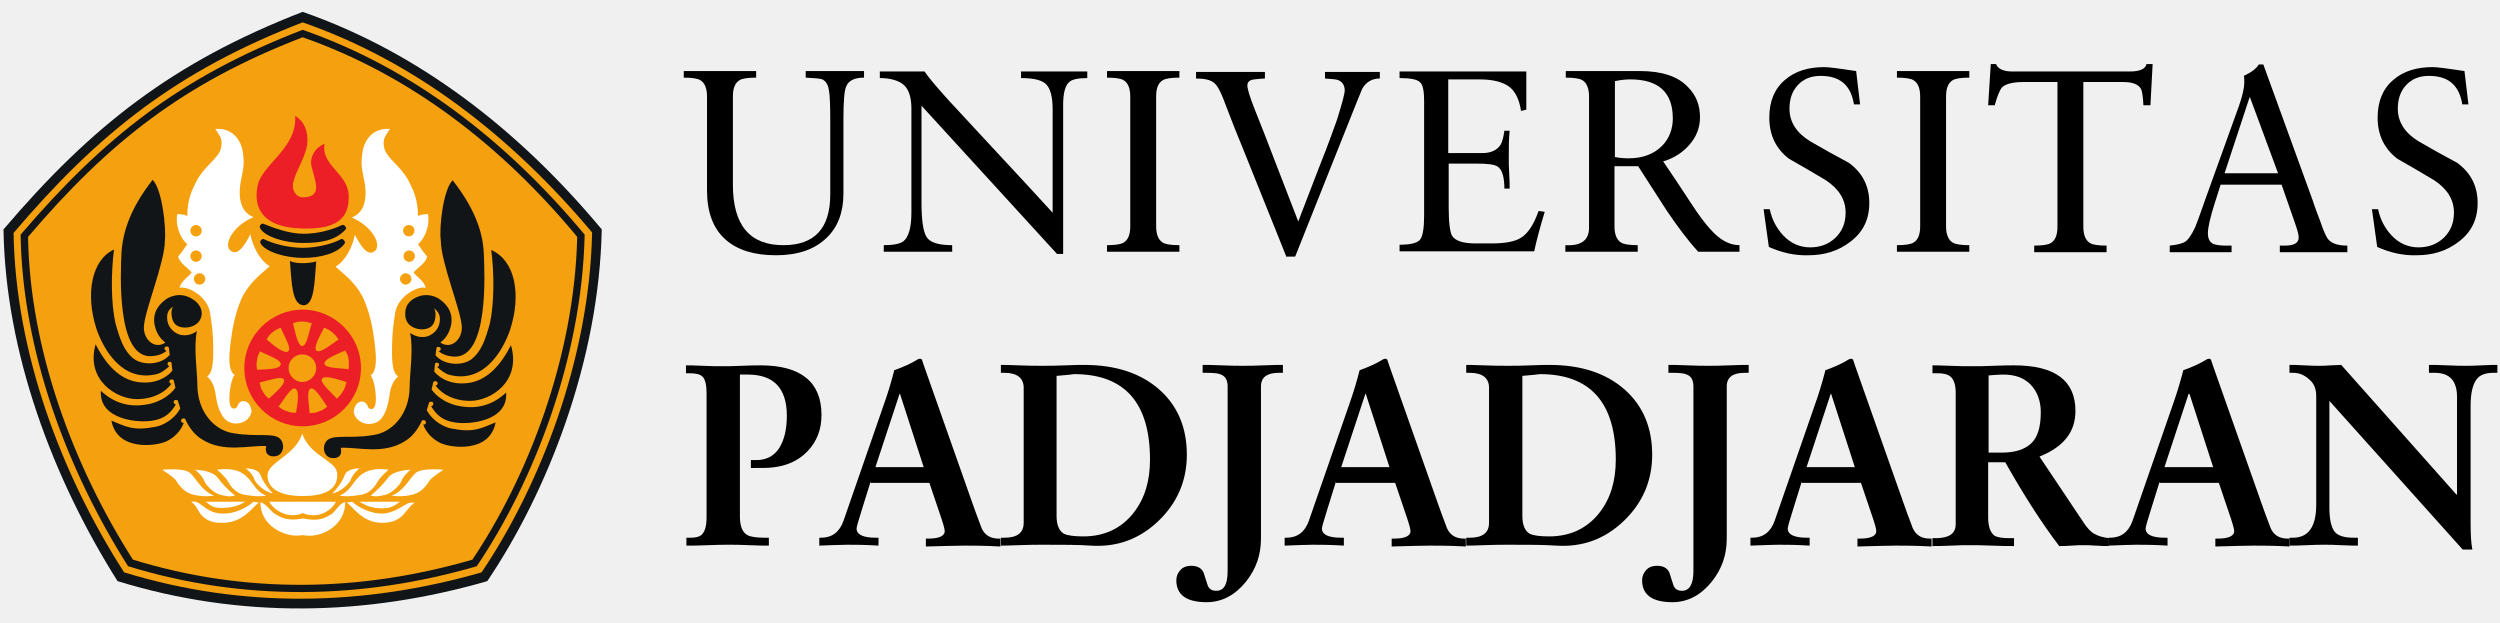
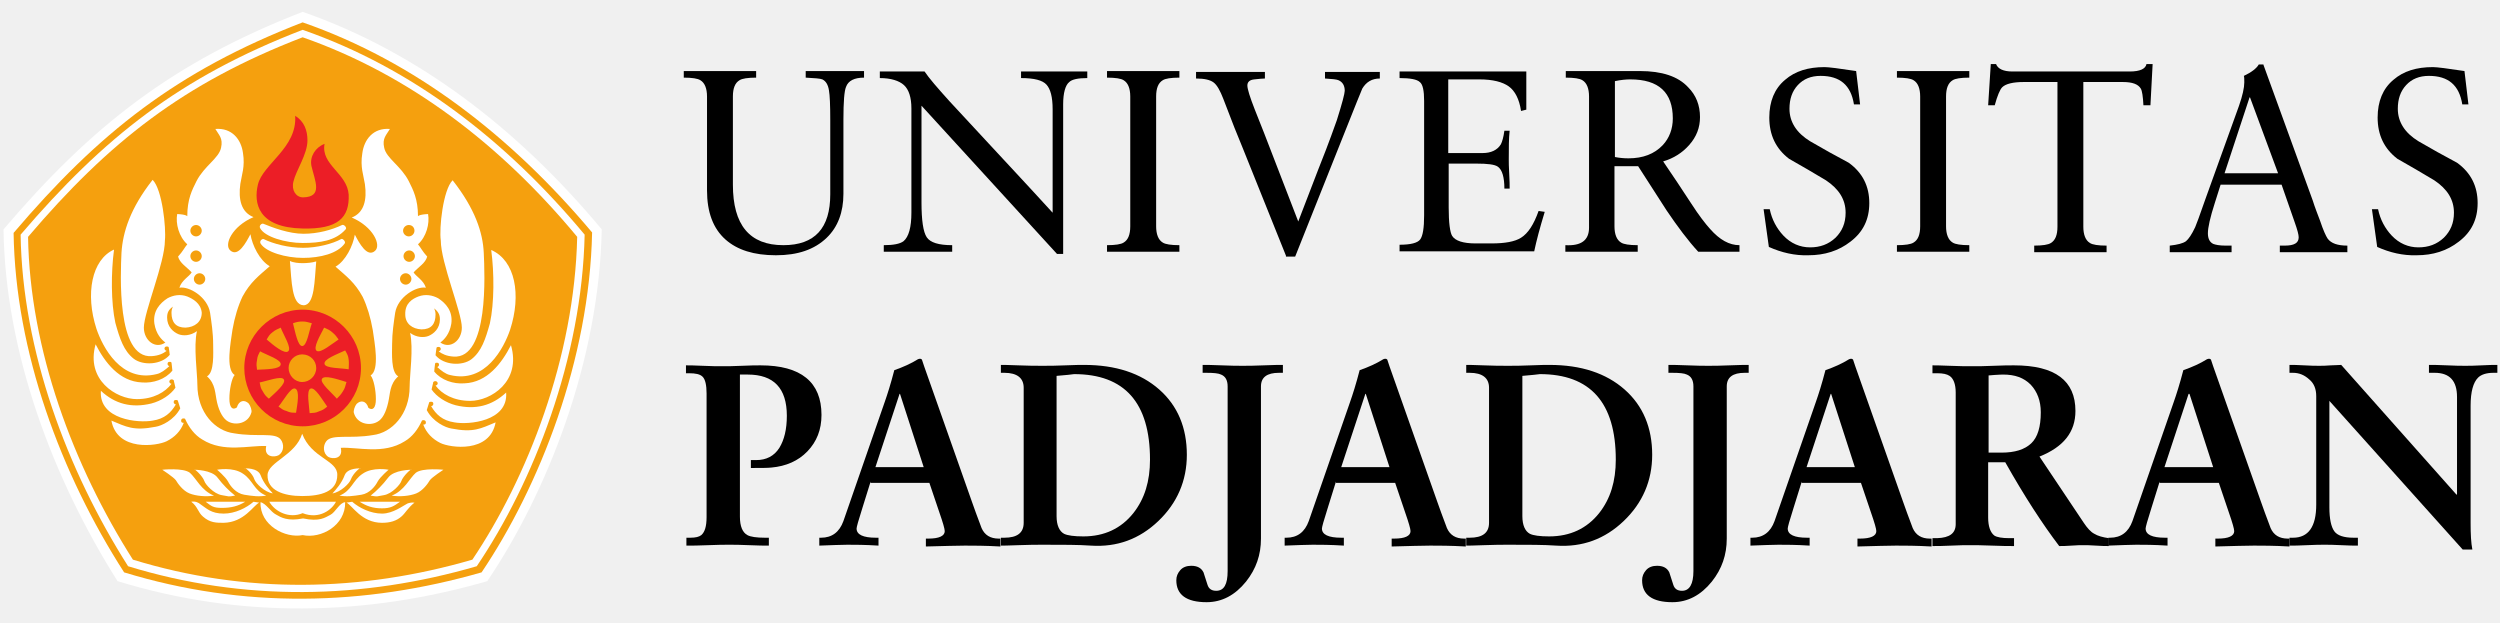
<svg xmlns="http://www.w3.org/2000/svg" version="1.1" id="Layer_1" x="0px" y="0px" viewBox="0 0 570 142" style="enable-background:new 0 0 570 142;" xml:space="preserve">
  <style type="text/css">
- 	.st0{fill-rule:evenodd;clip-rule:evenodd;fill:#121517;}
+ 	.st0{fill-rule:evenodd;clip-rule:evenodd;fill:#FFFFFF;}
	.st1{fill-rule:evenodd;clip-rule:evenodd;fill:#F5A00E;}
	.st2{fill-rule:evenodd;clip-rule:evenodd;fill:#FFFFFF;}
	.st3{fill-rule:evenodd;clip-rule:evenodd;fill:#EC1E26;}
</style>
  <g>
    <g>
      <path class="st0" d="M69,2.7c26.4,9.2,49.2,26.8,68.2,49.6c-0.6,30-12.4,59.9-26.1,80.2c-27.7,8-56.3,8.6-84.3,0    C12.1,109.2,1.2,80.4,0.8,52.3C20.9,28.7,39.4,14.2,69,2.7L69,2.7z" />
      <path class="st1" d="M69,5.1c25.6,8.9,47.5,25.9,66,47.9c-0.6,29-12,57.9-25.2,77.5c-26.8,7.7-54.4,8.3-81.5,0    C13.9,108.1,3.5,80.2,3.1,53.1C22.5,30.3,40.3,16.2,69,5.1L69,5.1z" />
      <path class="st0" d="M69,6.8C94,15.5,115.4,32,133.3,53.5c-0.6,28.2-11.7,56.5-24.6,75.6c-26.1,7.6-53.1,8.1-79.5,0    C15.3,107.2,5.1,80,4.7,53.5C23.7,31.3,41,17.6,69,6.8L69,6.8z" />
      <path class="st1" d="M69,8.5C93.3,17,114.2,33,131.6,54c-0.6,27.5-11.4,55-23.9,73.6c-25.4,7.4-51.7,7.9-77.4,0    C16.7,106.2,6.8,79.7,6.4,54C24.9,32.3,41.8,19,69,8.5L69,8.5z" />
      <path class="st1" d="M69,10.3c23.6,8.2,43.9,23.9,60.8,44.2c-0.6,26.7-11,53.4-23.2,71.5c-24.7,7.1-50.2,7.7-75.2,0    C18.2,105.2,8.6,79.5,8.2,54.4C26.1,33.4,42.6,20.5,69,10.3L69,10.3z" />
      <path class="st2" d="M49.1,29.4c0.8,1.4,1.8,2.1,1.3,4.3c-0.5,2.4-3.8,4.1-5.6,7.6c-1,2-2.1,4.1-2.1,8c0,0-0.2-0.4-2.3-0.5    C40,51,40.8,54,42.7,55.7c-0.6,0.7-1,1.6-2.1,2.8c0.4,1.5,1.9,2.3,3.1,3.6c-0.5,0.9-2.3,1.8-2.8,3.5c2.2-0.4,6.4,2.1,7,5.7    c0.3,2.1,0.7,4.6,0.7,7.2c0,2,0.3,6.4-1.4,7.3c2,1.8,1.8,3.9,2.3,6c0.5,2.1,1.4,3.7,2.5,4.3c1.8,1,4.6,0.4,5.3-2    c0.2-0.5-0.2-1.6-0.6-2.1c-0.9-0.9-2.2-0.8-2.7,0.9c-1,0.7-1.7,0-1.7-2c0-2,0.5-4.6,1.2-5.4c-2.1-1.3-0.9-7.4-0.5-10.3    c0.5-2.9,1.3-5.5,2.3-7.6c1.8-3.3,3.7-4.7,6.2-6.9c-2.3-1.3-4-4.8-4.4-7.3c-1,1.9-2.8,5.3-4.6,3.7c-1.5-1.3,0.4-5.5,5.3-7.6    c-2.8-1.1-3.5-4-3-7.6c0.3-2,1.1-3.9,0.6-7C55,31.8,52.9,29.1,49.1,29.4L49.1,29.4z M45.5,62.3c0.7,0,1.3,0.6,1.3,1.3    c0,0.7-0.6,1.3-1.3,1.3c-0.7,0-1.3-0.6-1.3-1.3C44.2,62.9,44.8,62.3,45.5,62.3L45.5,62.3z M44.7,57.1c0.7,0,1.3,0.6,1.3,1.3    c0,0.7-0.6,1.3-1.3,1.3c-0.7,0-1.3-0.6-1.3-1.3C43.4,57.7,44,57.1,44.7,57.1L44.7,57.1z M44.7,51.3c0.7,0,1.3,0.6,1.3,1.3    c0,0.7-0.6,1.3-1.3,1.3c-0.7,0-1.3-0.6-1.3-1.3C43.4,51.9,44,51.3,44.7,51.3L44.7,51.3z" />
      <path class="st0" d="M78,51.3c-2.3,1.1-5.5,2-8.8,2c-3.3,0-7-1.4-9.2-2.3c-0.3-0.1-1,0.4-0.7,1c1,2,5.8,3.4,9.7,3.4    c4,0,7.5-0.5,9.8-3.1C79.2,51.9,78.4,51.1,78,51.3L78,51.3z M66.1,59.5c0.8,0.4,2,0.5,2.9,0.5c0.9,0,2.2-0.1,3.1-0.4    c-0.4,4.2-0.3,10-2.9,10C66.5,69.5,66.5,64.2,66.1,59.5L66.1,59.5z M77.8,54.5c-2,1.1-5.5,2-8.7,2c-3.3,0-6.8-0.9-9-2    c-0.3-0.1-1,0.4-0.7,1c1.2,2,5.8,3.3,9.7,3.3c3.9,0,7.9-1,9.5-3.3C78.9,55.1,78.1,54.3,77.8,54.5L77.8,54.5z" />
      <path class="st0" d="M42.7,67.6c-1.6-0.6-3.2-0.3-4.5,0.4c-1.7,1.1-3.4,2.9-3,5.8c0.4,2.4,1.6,3.6,2.5,4.3    c-2.3,1.6-4.9-0.5-4.9-3.4c0-3.5,4.8-14.8,4.8-19.9C37.9,52,37,43.2,34.8,41c-5.1,6.5-6.8,11.9-7.1,16.6    c-0.2,4.6-1.2,24.2,6.9,23.6c1.6-0.1,2.6-0.6,3.4-1.2c-0.2,0-0.5-0.3-0.5-0.5c0-0.4,0.3-0.5,0.5-0.5c0.4,0,0.5,0.1,0.5,0.4    c0,0,0,0,0,0c0.1,0.4,0.1,0.9,0.2,1.5c-1.9,2.3-6.1,2.5-8.2,0.9c-2.3-1.8-3.2-4.6-4.2-8.2c-1-4.6-1-11.4-0.3-16.7    C20.9,59.2,19.4,67,22,75c1.4,4.1,5.6,12.3,13.7,10.3c1-0.2,2-1,2.9-1.8c-0.2-0.1-0.4-0.3-0.4-0.5c0-0.4,0.2-0.5,0.5-0.5    c0.2,0,0.3,0,0.4,0.2c0.1,0.5,0.1,1.1,0.2,1.8c-1.6,2-4.4,2.9-6.9,2.7c-5.2-0.2-8.5-4.6-10.6-8.7C19.5,86.6,26.5,91,31.2,91    c3.8,0,6.5-1.6,7.9-3.5c-0.2,0-0.5-0.2-0.5-0.5c0-0.3,0.3-0.5,0.5-0.5c0.3,0,0.4,0.1,0.5,0.2c0,0,0,0,0-0.1    c0.1,0.7,0.3,1.2,0.4,1.8c-1.1,1.6-3.2,3-5.5,3.6c-4.5,1.1-8.3,0.1-11.5-2.9c-0.5,6.6,8.6,7.4,11.8,6.8c2.7-0.4,4.2-1.8,5.3-3.7    c-0.3,0-0.5-0.3-0.5-0.5c0-0.4,0.2-0.5,0.5-0.5c0.2,0,0.3,0,0.4,0.1c0,0,0,0,0-0.1c0.2,0.6,0.4,1.3,0.6,1.9    c-1.4,2.7-4.3,4-5.6,4.2c-5.1,1-6.7,0-10.1-1.4c1.3,7.1,10.4,5.8,12.6,4.7c1.8-0.9,3.2-2.3,3.9-4.2c0,0,0,0-0.1,0    c-0.4,0-0.5-0.2-0.5-0.5c0-0.3,0.2-0.5,0.5-0.5c0.1,0,0.3,0,0.4,0.1l0,0c0.9,2,2.2,3.7,3.9,4.7c4.9,3.1,10.7,1.3,14.6,1.5    c-0.6,2.6,1.9,2.6,2.8,2.1c1.3-0.8,1.3-2.6,0.5-3.6c-1.3-1.7-5.4-0.5-10.6-1.4c-4.3-0.5-8.4-4.7-8.4-11.1c0-2.6-0.9-8.7-0.1-12.2    c-1.5,1.1-3.2,1.1-4.2,0.7c-1.2-0.5-2.6-1.7-2.6-3.8c0-1.2,0.4-1.8,1.3-2.5c-0.2,0.5-0.3,0.9-0.3,1.4c0,2.2,1,3.4,3.2,3.4    c2.1-0.1,3.7-1.3,3.7-3.4C45.8,69.1,43.9,68.1,42.7,67.6L42.7,67.6z" />
      <path class="st2" d="M55.8,106.8c0,0,2.9-0.2,3.6,1.5c0.7,1.9,2,3.3,2.8,4.2c-1.9-0.3-3.9-2.3-4.2-3.2    C57.6,107.9,55.7,106.4,55.8,106.8L55.8,106.8z M49.5,107.1c0,0,3.6-0.7,5.9,0.9c2.3,1.5,2.5,3.9,5.3,5c-1.7,0.3-3.1,0.1-5-0.2    c-1.9-0.3-3.2-2-3.7-3C51.4,108.7,49.5,107.1,49.5,107.1L49.5,107.1z M37,107.1c0,0,4.8-0.5,6.3,0.7c1.4,1.2,2.6,4.1,5.5,5.2    c-1.8,0.3-4.1,0.1-5.6-0.5c-1.5-0.6-2.7-2.3-3.1-3C39.6,108.8,37,107.1,37,107.1L37,107.1z M44.3,107.1c0,0,4,0,5.3,1.8    c1.3,1.7,2.6,3,4,4.1c-1.8,0.3-1.1,0.2-3-0.1c-1.9-0.3-3.8-2.5-4-3.2C46.2,108.5,44.2,106.7,44.3,107.1L44.3,107.1z M55.9,114.4    c-1.6,1-3.2,1.4-5.3,1.4c-2,0-2.4-0.4-3.7-1.4H55.9L55.9,114.4z M57.8,114.4c-1.6,1.4-4.2,2.7-6.8,2.7c-2.9,0-3.9-1.2-5.4-2.2    c-0.2-0.2-1-0.7-2-0.5c1.5,1.1,1.5,2.4,2.7,3.4c1.6,1.4,3,1.4,4.7,1.4c4.7-0.1,6.8-4,8.1-4.6L57.8,114.4L57.8,114.4z M68.9,98.9    c-1.6,5-7.8,6.4-7.9,9.4c-0.1,3.5,3.6,4.8,7.9,4.8s8-1,8-4.8C77,104.9,71,104.5,68.9,98.9L68.9,98.9z M76.6,114.4H61.4    c1.3,2.3,4.6,3.9,7.6,2.6C72.8,118.5,75.7,116.2,76.6,114.4L76.6,114.4z M69,122c-3.9,0.8-9.8-2.2-9.6-7.5    c1.3,0.3,2.3,2.2,3.5,2.8c1.2,0.7,2.7,1.6,6.2,0.9c3.8,0.8,5-0.2,6.2-0.8c1.2-0.6,2.1-2.8,3.4-2.9C78.8,119.8,73.2,122.9,69,122    L69,122z M82.2,106.8c0,0-2.9-0.2-3.6,1.5c-0.7,1.9-2,3.3-2.8,4.2c1.9-0.3,3.9-2.3,4.2-3.2C80.5,107.9,82.3,106.4,82.2,106.8    L82.2,106.8z M88.6,107.1c0,0-3.6-0.7-5.9,0.9c-2.3,1.5-2.5,3.9-5.3,5c1.7,0.3,3.1,0.1,5-0.2c1.9-0.3,3.2-2,3.7-3    C86.7,108.7,88.6,107.1,88.6,107.1L88.6,107.1z M101.1,107.1c0,0-4.8-0.5-6.3,0.7c-1.4,1.2-2.6,4.1-5.5,5.2    c1.8,0.3,4.1,0.1,5.6-0.5c1.5-0.6,2.7-2.3,3.1-3C98.5,108.8,101.1,107.1,101.1,107.1L101.1,107.1z M93.8,107.1c0,0-4,0-5.3,1.8    c-1.3,1.7-2.6,3-4,4.1c1.8,0.3,1.1,0.2,3-0.1c1.9-0.3,3.8-2.5,4-3.2C91.9,108.5,93.9,106.7,93.8,107.1L93.8,107.1z M82,114.4    c1.6,1,3,1.5,5.1,1.5c2,0,2.7-0.5,4.1-1.5H82L82,114.4z M80.3,114.4c1.6,1.4,4.2,2.7,6.8,2.7c2.5,0,4.8-1.8,5.8-2.3    c0.3-0.1,0.9-0.3,1.6-0.2c-1.5,1.2-2.1,2.4-2.9,3.1c-1.2,1.1-2.7,1.5-4.5,1.5c-4.7,0-6.8-4-8.1-4.6L80.3,114.4L80.3,114.4z" />
      <path class="st3" d="M67.3,26.4c0.5,7.3-7.4,11-8.5,15.7c-1,4.2,0,9.8,10.2,10c8.1,0.2,10.7-2.5,10.5-7.7    c-0.3-4.9-6.4-6.8-5.5-11.6c-2.1,0.8-3.4,2.9-3,5c0.8,3.5,2.7,7.1-1.9,7.2c-1.6,0-2.7-1.6-2.2-3.6c0.6-2.6,3.2-6.2,3.2-9.4    C70.1,29.8,69.4,27.7,67.3,26.4L67.3,26.4z" />
      <path class="st3" d="M65.7,80.1c0.9-0.7-1.1-3.8-1.7-5.4c-0.8,0.4-1.2,0.5-1.8,1c-0.8,0.6-0.9,0.9-1.4,1.7    C62.4,78.8,64.9,80.8,65.7,80.1L65.7,80.1z M68.9,78.9c1.1,0,1.6-3.6,2.2-5.2c-0.9-0.2-1.2-0.4-2.1-0.4c-0.9,0-1.3,0.1-2.2,0.4    C67.3,75.7,67.9,78.9,68.9,78.9L68.9,78.9z M72.2,80c0.9,0.6,3.6-1.7,5-2.6c-0.5-0.7-0.7-1-1.4-1.6c-0.7-0.6-1-0.7-1.9-1.1    C73,76.5,71.3,79.3,72.2,80L72.2,80z M74,83c0.2,1,3.8,0.9,5.5,1.2c0-0.9,0.1-1.3,0-2.2c-0.1-0.9-0.3-1.2-0.8-2.1    C76.8,80.8,73.7,81.9,74,83L74,83z M73.4,86.4c-0.5,0.9,2.3,3.2,3.4,4.5c0.6-0.6,0.9-0.9,1.4-1.7c0.5-0.8,0.5-1.1,0.8-2.1    C77,86.5,73.9,85.4,73.4,86.4L73.4,86.4z M70.8,88.6c-1,0.4-0.3,4-0.2,5.6c0.9-0.1,1.3,0,2.1-0.4c0.9-0.3,1.2-0.5,1.9-1.1    C73.4,91,71.8,88.2,70.8,88.6L70.8,88.6z M67.3,88.6c-1-0.4-2.7,2.8-3.8,4.1c0.7,0.5,1,0.8,1.8,1c0.9,0.4,1.2,0.4,2.2,0.4    C67.8,92.2,68.4,89,67.3,88.6L67.3,88.6z M64.7,86.5c-0.5-0.9-3.9,0.4-5.5,0.7c0.2,0.9,0.2,1.3,0.7,2c0.5,0.9,0.7,1.1,1.4,1.7    C62.8,89.5,65.3,87.4,64.7,86.5L64.7,86.5z M64,83.1c0.2-1.1-3.3-2.2-4.7-3c-0.4,0.8-0.6,1.1-0.7,2c-0.2,1-0.1,1.3,0,2.2    C60.7,84.2,63.9,84.2,64,83.1L64,83.1z M68.9,80.8c-1.7,0-3.1,1.4-3.1,3.1c0,1.7,1.4,3.2,3.1,3.2c1.7,0,3.2-1.4,3.2-3.2    C72.1,82.2,70.7,80.8,68.9,80.8L68.9,80.8z M69,70.6c-7.3,0-13.3,6-13.3,13.3c0,7.3,5.9,13.3,13.3,13.3c7.3,0,13.3-5.9,13.3-13.3    C82.3,76.6,76.3,70.6,69,70.6L69,70.6z" />
      <path class="st0" d="M95.4,67.6c1.6-0.6,3.2-0.3,4.5,0.4c1.7,1.1,3.4,2.9,3,5.8c-0.4,2.4-1.6,3.6-2.5,4.3c2.3,1.6,4.9-0.5,4.9-3.4    c0-3.5-4.8-14.8-4.8-19.9c-0.4-2.7,0.5-11.5,2.7-13.7c5.1,6.5,6.9,11.9,7.1,16.6c0.2,4.6,1.2,24.2-6.9,23.6    c-1.6-0.1-2.6-0.6-3.4-1.2c0.2,0,0.5-0.3,0.5-0.5c0-0.4-0.3-0.5-0.5-0.5c-0.4,0-0.5,0.1-0.5,0.4c0,0,0,0,0,0    c-0.1,0.4-0.1,0.9-0.2,1.5c1.9,2.3,6.1,2.5,8.2,0.9c2.3-1.8,3.2-4.6,4.2-8.2c1-4.6,1-11.4,0.3-16.7c5.5,2.4,6.9,10.2,4.3,18.2    c-1.4,4.1-5.6,12.3-13.7,10.3c-1-0.2-2-1-2.9-1.8c0.2-0.1,0.4-0.3,0.4-0.5c0-0.4-0.2-0.5-0.5-0.5c-0.2,0-0.3,0-0.4,0.2    c-0.1,0.5-0.1,1.1-0.2,1.8c1.6,2,4.4,2.9,6.9,2.7c5.2-0.2,8.5-4.6,10.6-8.7c2.4,8.3-4.6,12.7-9.3,12.7c-3.8,0-6.5-1.6-7.9-3.5    c0.2,0,0.5-0.2,0.5-0.5c0-0.3-0.3-0.5-0.5-0.5c-0.3,0-0.4,0.1-0.5,0.2c0,0,0,0,0-0.1c-0.1,0.7-0.3,1.2-0.4,1.8    c1.1,1.6,3.2,3,5.5,3.6c4.5,1.1,8.3,0.1,11.5-2.9c0.5,6.6-8.6,7.4-11.8,6.8c-2.7-0.4-4.2-1.8-5.3-3.7c0.3,0,0.5-0.3,0.5-0.5    c0-0.4-0.2-0.5-0.5-0.5c-0.2,0-0.3,0-0.4,0.1c0,0,0,0,0-0.1c-0.2,0.6-0.4,1.3-0.6,1.9c1.4,2.7,4.3,4,5.6,4.2c5.1,1,6.7,0,10.1-1.4    c-1.3,7.1-10.4,5.8-12.6,4.7c-1.8-0.9-3.2-2.3-3.9-4.2c0,0,0,0,0.1,0c0.4,0,0.5-0.2,0.5-0.5c0-0.3-0.2-0.5-0.5-0.5    c-0.1,0-0.3,0-0.4,0.1l0,0c-0.9,2-2.2,3.7-3.9,4.7c-4.9,3.1-10.7,1.3-14.6,1.5c0.6,2.6-1.9,2.6-2.8,2.1c-1.3-0.8-1.3-2.6-0.5-3.6    c1.3-1.7,5.4-0.5,10.6-1.4c4.3-0.5,8.4-4.7,8.4-11.1c0-2.6,0.9-8.7,0.1-12.2c1.5,1.1,3.2,1.1,4.2,0.7c1.2-0.5,2.6-1.7,2.6-3.8    c0-1.2-0.5-1.8-1.3-2.5c0.2,0.5,0.3,0.9,0.3,1.4c0,2.2-1,3.4-3.2,3.4c-2.1-0.1-3.7-1.3-3.7-3.4C92.3,69.1,94.1,68.1,95.4,67.6    L95.4,67.6z" />
      <path class="st2" d="M88.9,29.4c-0.8,1.4-1.8,2.1-1.3,4.3c0.5,2.4,3.8,4.1,5.6,7.6c1,2,2.1,4.1,2.1,8c0,0,0.2-0.4,2.3-0.5    c0.4,2.2-0.4,5.2-2.3,6.9c0.6,0.7,1,1.6,2.1,2.8c-0.4,1.5-1.9,2.3-3.1,3.6c0.5,0.9,2.3,1.8,2.8,3.5c-2.2-0.4-6.4,2.1-7,5.7    c-0.3,2.1-0.7,4.6-0.7,7.2c0,2-0.3,6.4,1.4,7.3c-2,1.8-1.8,3.9-2.3,6C88,94,87.2,95.6,86,96.2c-1.8,1-4.6,0.4-5.3-2    c-0.2-0.5,0.2-1.6,0.6-2.1c0.9-0.9,2.2-0.8,2.7,0.9c1,0.7,1.7,0,1.7-2c0-2-0.5-4.6-1.2-5.4c2.1-1.3,0.9-7.4,0.5-10.3    c-0.5-2.9-1.3-5.5-2.3-7.6c-1.8-3.3-3.7-4.7-6.2-6.9c2.3-1.3,4-4.8,4.4-7.3c1,1.9,2.8,5.3,4.6,3.7c1.5-1.3-0.4-5.5-5.3-7.6    c2.8-1.1,3.5-4,3-7.6c-0.3-2-1.1-3.9-0.6-7C83,31.8,85.1,29.1,88.9,29.4L88.9,29.4z M92.5,62.3c-0.7,0-1.3,0.6-1.3,1.3    c0,0.7,0.6,1.3,1.3,1.3c0.7,0,1.3-0.6,1.3-1.3C93.8,62.9,93.2,62.3,92.5,62.3L92.5,62.3z M93.3,57.1c-0.7,0-1.3,0.6-1.3,1.3    c0,0.7,0.6,1.3,1.3,1.3c0.7,0,1.3-0.6,1.3-1.3C94.6,57.7,94,57.1,93.3,57.1L93.3,57.1z M93.2,51.3c-0.7,0-1.3,0.6-1.3,1.3    c0,0.7,0.6,1.3,1.3,1.3c0.7,0,1.3-0.6,1.3-1.3C94.5,51.9,94,51.3,93.2,51.3L93.2,51.3z" />
    </g>
    <g>
      <path d="M197,16.2v1.5c-2.2,0-3.6,0.7-4.1,2.1c-0.4,0.9-0.6,3.4-0.6,7.4v17c0,4.2-1.3,7.6-3.8,10c-2.8,2.7-6.6,4-11.6,4    c-5,0-8.8-1.2-11.5-3.6c-2.8-2.5-4.2-6.2-4.2-11.2V22c0-1.8-0.5-3.1-1.5-3.7c-0.6-0.4-1.9-0.6-3.8-0.6v-1.5c3.7,0,6.4,0,8.1,0    c1.7,0,4.4,0,8.4,0v1.5c-1.9,0-3.2,0.2-3.8,0.6c-1,0.6-1.5,1.8-1.5,3.7v20.1c0,9.2,3.8,13.8,11.5,13.8c7.2,0,10.7-3.9,10.7-11.6    V27.4c0-3.4-0.1-5.7-0.3-6.8c-0.2-1.3-0.7-2.1-1.5-2.5c-0.5-0.2-1.8-0.3-3.8-0.4v-1.5c3.3,0,5.8,0,7.4,0c0.7,0,1.7,0,3,0    C195.4,16.2,196.3,16.2,197,16.2z" />
      <path d="M242.4,23.8v34.1H241l-30.9-33.8v22c0,4.2,0.4,6.8,1.2,8c0.8,1.2,2.7,1.8,5.8,1.8v1.5c-0.9,0-2.2,0-3.9,0    c-1.8,0-3.1,0-3.9,0c-1.8,0-4.4,0-7.8,0v-1.5c2.2,0,3.7-0.3,4.5-0.9c1.2-1,1.8-3.2,1.8-6.5V24.7c0-2.5-0.6-4.3-1.7-5.3    c-1.1-1-3-1.6-5.5-1.6v-1.5c2.4,0,4.2,0,5.4,0c0.6,0,1.4,0,2.4,0c1.1,0,1.9,0,2.4,0c1,1.5,2.9,3.7,5.7,6.8c3,3.2,5.9,6.4,8.9,9.6    c3.5,3.8,8.4,9,14.6,15.8V24.9c0-2.8-0.5-4.6-1.4-5.6c-0.9-1-2.8-1.5-5.8-1.5v-1.5c3.6,0,6.4,0,8.2,0c0.8,0,1.9,0,3.5,0    c1.5,0,2.6,0,3.4,0v1.5c-2.1,0-3.5,0.3-4.1,0.9C242.9,19.4,242.4,21.2,242.4,23.8z" />
      <path d="M257.7,51.6V22c0-1.8-0.5-3.1-1.5-3.7c-0.6-0.4-1.9-0.6-3.8-0.6v-1.5c3.7,0,6.4,0,8.1,0c1.7,0,4.4,0,8.4,0v1.5    c-1.9,0-3.2,0.2-3.8,0.6c-1,0.6-1.5,1.8-1.5,3.7v29.6c0,1.8,0.5,3.1,1.5,3.7c0.6,0.4,1.9,0.6,3.8,0.6v1.5c-0.9,0-2.3,0-4,0    c-1.8,0-3.1,0-3.9,0c-1.8,0-4.6,0-8.6,0v-1.5c1.9,0,3.2-0.2,3.8-0.6C257.2,54.7,257.7,53.5,257.7,51.6z" />
      <path d="M293.2,58.3l-9.8-24.4c-1.1-2.6-2.6-6.4-4.5-11.4c-0.7-1.8-1.4-3.1-2.2-3.7c-0.8-0.6-2.1-0.9-4-0.9v-1.5    c3.7,0,6.5,0,8.3,0c0.8,0,2.1,0,3.7,0c1.7,0,2.9,0,3.7,0v1.5c-0.6,0-1.4,0.1-2.4,0.2c-1.1,0.1-1.6,0.6-1.6,1.4    c0,0.8,0.6,2.7,1.7,5.5c0.7,1.8,1.4,3.5,2.1,5.3l7.8,20.2l4.5-11.7c1-2.5,2.5-6.3,4.3-11.4c1.2-3.8,1.8-6.1,1.8-6.7    c0-1.2-0.5-2-1.4-2.4c-0.4-0.2-1.5-0.3-3.1-0.4v-1.5c3.1,0,5.4,0,7,0c1.2,0,3,0,5.5,0v1.5c-1.8,0-3.1,0.8-4,2.3    c-0.1,0.2-1.6,3.9-4.5,11.2l-10.8,27.1H293.2z" />
      <path d="M330.2,18.1v16.8h7.8c2,0,3.4-0.7,4.2-2c0.3-0.6,0.6-1.6,0.8-3.1h1.2c-0.2,1.7-0.2,3.9-0.2,6.6c0,0.6,0,1.6,0.1,3.2    c0.1,1.6,0.1,2.7,0.1,3.4h-1.2c0-2.6-0.5-4.3-1.5-5c-0.7-0.5-2.3-0.7-4.9-0.7h-6.3v10c0,3.5,0.3,5.7,0.8,6.5    c0.7,1.1,2.5,1.7,5.3,1.7h3.7c3,0,5.3-0.4,6.7-1.3c1.6-1,2.9-3,4-6.1l1.4,0.2c-1.1,3.6-1.9,6.6-2.4,9c-2,0-4.9,0-8.8,0    c-3.9,0-6.9,0-8.8,0c-5.8,0-10.2,0-13.1,0v-1.5c2.5,0,4.1-0.4,4.7-1.2c0.6-0.8,0.9-2.6,0.9-5.5V23c0-2.3-0.3-3.8-1-4.3    c-0.6-0.6-2.2-0.9-4.6-0.9v-1.5c2.6,0,6.6,0,11.9,0c7.5,0,13.2,0,17,0V25l-1.2,0.3c-0.4-2.7-1.4-4.6-2.8-5.6    c-1.4-1-3.6-1.6-6.7-1.6H330.2z" />
      <path d="M373.5,37.9h-5.4v13.7c0,1.8,0.5,3.1,1.5,3.7c0.6,0.4,1.9,0.6,3.8,0.6v1.5c-0.9,0-2.3,0-4,0c-1.8,0-3.1,0-3.9,0    c-1.8,0-4.6,0-8.6,0v-1.5c3.6,0.2,5.4-1.1,5.4-4V22c0-1.8-0.5-3.1-1.5-3.7c-0.6-0.4-1.9-0.6-3.8-0.6v-1.5c4.3,0,7.3,0,9,0    c0.6,0,1.7,0,3.3,0c1.7,0,3.2,0,4.6,0c5,0,8.7,1.2,11,3.7c1.8,1.8,2.7,4.1,2.7,6.8c0,2.4-0.8,4.5-2.5,6.4c-1.5,1.7-3.5,3-5.9,3.7    c2.2,3.2,4.3,6.4,6.4,9.6c1.8,2.8,3.3,4.7,4.3,5.8c2.2,2.5,4.4,3.7,6.7,3.7v1.5c-0.5,0-1.2,0-2.2,0s-1.7,0-2.2,0c-1.1,0-2.8,0-5,0    c-2.3-2.5-4.7-5.7-7.2-9.4C377.8,44.6,375.7,41.3,373.5,37.9z M381.4,27c0-5.9-3.2-8.9-9.7-8.9c-0.9,0-2.1,0.1-3.5,0.4v17.3    c1,0.2,2,0.3,3.1,0.3c3.3,0,5.9-1,7.8-3C380.6,31.5,381.4,29.4,381.4,27z" />
      <path d="M403.3,56.3l-1.2-8.6h1.4c0.5,2.4,1.6,4.4,3.1,6c1.7,1.8,3.8,2.7,6.1,2.7c2.3,0,4.2-0.7,5.8-2.2c1.5-1.5,2.3-3.3,2.3-5.7    c0-3-1.5-5.4-4.5-7.4c-2.8-1.7-5.6-3.3-8.4-4.9c-3-2.3-4.5-5.4-4.5-9.4c0-3.7,1.2-6.6,3.6-8.6c2.3-2,5.3-2.9,9-2.9    c0.9,0,3.3,0.3,7.2,0.9l0.9,7.6h-1.4c-0.7-4.4-3.2-6.5-7.6-6.5c-2.2,0-3.9,0.7-5.2,2.1s-1.9,3.2-1.9,5.4c0,3,1.6,5.5,4.7,7.4    c2.9,1.7,5.8,3.3,8.8,4.9c3.2,2.3,4.7,5.4,4.7,9.2c0,3.7-1.4,6.6-4.3,8.8c-2.7,2.1-5.9,3.1-9.6,3.1    C409.2,58.3,406.2,57.6,403.3,56.3z" />
      <path d="M437.8,51.6V22c0-1.8-0.5-3.1-1.5-3.7c-0.6-0.4-1.9-0.6-3.8-0.6v-1.5c3.7,0,6.4,0,8.1,0c1.7,0,4.4,0,8.4,0v1.5    c-1.9,0-3.2,0.2-3.8,0.6c-1,0.6-1.5,1.8-1.5,3.7v29.6c0,1.8,0.5,3.1,1.5,3.7c0.6,0.4,1.9,0.6,3.8,0.6v1.5c-0.9,0-2.3,0-4,0    c-1.8,0-3.1,0-3.9,0c-1.8,0-4.6,0-8.6,0v-1.5c1.9,0,3.2-0.2,3.8-0.6C437.3,54.7,437.8,53.5,437.8,51.6z" />
      <path d="M490.8,14.6l-0.5,9.4h-1.6c-0.1-2-0.3-3.3-0.6-3.8c-0.6-1-1.9-1.5-4.1-1.5h-9v33c0,1.8,0.5,3.1,1.5,3.7    c0.6,0.4,1.9,0.6,3.8,0.6v1.5c-0.9,0-2.3,0-4,0s-3.1,0-3.9,0c-1.8,0-4.6,0-8.6,0v-1.5c1.9,0,3.2-0.2,3.8-0.6    c1-0.6,1.5-1.8,1.5-3.7v-33h-7.7c-2.4,0-4.1,0.4-4.9,1.2c-0.5,0.5-1.1,1.9-1.7,4.1h-1.5l0.6-9.4h1.2c0.4,1.1,1.7,1.7,3.7,1.7h26.8    c2.3,0,3.6-0.6,3.8-1.7H490.8z" />
      <path d="M516,14.6l11.3,31.1c0.5,1.6,1.1,3.1,1.7,4.7c0.7,2.1,1.3,3.4,1.7,4c0.8,1.1,2.3,1.6,4.5,1.6v1.5c-0.7,0-1.9,0-3.4,0    c-1.5,0-2.6,0-3.4,0c-1.9,0-4.8,0-8.6,0v-1.5h1.1c2.2,0,3.2-0.6,3.2-1.9c0-0.6-0.3-1.7-0.9-3.4l-3-8.6h-13.9l-1.3,4.1    c-1.1,3.4-1.6,5.7-1.6,7c0,1.2,0.4,2,1.2,2.4c0.5,0.2,1.4,0.4,2.8,0.4h1.4v1.5c-0.7,0-1.9,0-3.5,0c-1.6,0-2.7,0-3.5,0    c-1.6,0-4,0-7.1,0v-1.5c1.8-0.2,3-0.5,3.7-1c0.6-0.5,1.3-1.5,2.1-3.2c0.2-0.4,1-2.6,2.4-6.6l7.6-21.1c0.8-2.3,1.2-4.1,1.2-5.3    c0-0.7,0-1.2-0.1-1.5c1.7-0.8,2.9-1.7,3.4-2.6H516z M512.9,22.2l-5.7,17.3h12.2L513,22.2H512.9z" />
      <path d="M542,56.3l-1.2-8.6h1.4c0.5,2.4,1.6,4.4,3.1,6c1.7,1.8,3.8,2.7,6.1,2.7c2.3,0,4.2-0.7,5.8-2.2c1.5-1.5,2.3-3.3,2.3-5.7    c0-3-1.5-5.4-4.5-7.4c-2.8-1.7-5.6-3.3-8.4-4.9c-3-2.3-4.5-5.4-4.5-9.4c0-3.7,1.2-6.6,3.6-8.6c2.3-2,5.3-2.9,9-2.9    c0.9,0,3.3,0.3,7.2,0.9l0.9,7.6h-1.4c-0.7-4.4-3.2-6.5-7.6-6.5c-2.2,0-3.9,0.7-5.2,2.1s-1.9,3.2-1.9,5.4c0,3,1.6,5.5,4.7,7.4    c2.9,1.7,5.8,3.3,8.8,4.9c3.2,2.3,4.7,5.4,4.7,9.2c0,3.7-1.4,6.6-4.3,8.8c-2.7,2.1-5.9,3.1-9.6,3.1    C547.9,58.3,544.9,57.6,542,56.3z" />
      <path d="M168.7,85.4v32.4c0,2.2,0.6,3.6,1.7,4.2c0.7,0.4,2.1,0.6,4,0.6h0.9v1.8c-1,0-2.5,0-4.5-0.1c-2-0.1-3.5-0.1-4.5-0.1    c-1.1,0-2.7,0-4.8,0.1c-2.2,0.1-3.8,0.1-5,0.1v-1.8h0.9c1.2,0,2-0.2,2.5-0.6c0.8-0.7,1.2-2,1.2-4.1V89.7c0-1.9-0.3-3.2-0.9-3.8    c-0.6-0.6-1.6-0.8-3.1-0.8h-0.7v-1.8c0.6,0,1.9,0,3.8,0.1c1.9,0.1,3.4,0.1,4.5,0.1s2.5,0,4.5-0.1c1.9-0.1,3.3-0.1,4.2-0.1    c9.2,0,13.9,3.8,13.9,11.3c0,3.4-1.1,6.1-3.2,8.3s-4.9,3.4-8.2,3.7c-0.9,0.1-2.4,0.1-4.7,0.1v-1.8h1.2c2.3,0,4.1-0.9,5.3-2.8    c1.1-1.8,1.7-4.2,1.7-7.3c0-6.3-3-9.4-8.9-9.4H168.7z" />
      <path d="M198.5,109.8l-1.9,6.1c-0.9,2.8-1.3,4.3-1.3,4.6c0,1.4,1.5,2.1,4.4,2.1h0.6v1.8c-3.1-0.2-5.5-0.2-7.1-0.2    c-1.4,0-3.5,0.1-6.4,0.2v-1.8h0.4c2.5,0,4.2-1.3,5.1-3.8l9.4-27.1c0.6-1.7,1.4-4.2,2.2-7.3c2-0.7,3.8-1.5,5.4-2.5    c0.2-0.1,0.4-0.1,0.5-0.1c0.2,0,0.3,0.1,0.4,0.2c0.1,0.4,0.3,0.8,0.5,1.5l10.9,30.9c0.5,1.4,1.2,3.4,2.2,6c0.7,1.6,2,2.4,3.9,2.4    h0.4v1.8c-3.5-0.2-6.3-0.2-8.1-0.2s-4.8,0.1-8.9,0.2v-1.8h0.6c2.4,0,3.7-0.6,3.7-1.7c0-0.5-0.4-1.9-1.2-4.2l-2.3-6.8H198.5z     M210.6,106.5l-5.4-16.7h-0.1l-5.5,16.7H210.6z" />
      <path d="M228.2,124.4v-1.8h0.8c2.9,0,4.4-1.1,4.4-3.4V88.4c0-2.2-1.5-3.4-4.4-3.4h-0.8v-1.8c0.4,0,1.8,0,4,0.1    c2.2,0.1,4,0.1,5.5,0.1c1.4,0,3.1,0,5.2-0.1c2.1-0.1,3.5-0.1,4.3-0.1c7.2,0,12.9,1.9,17.1,5.6s6.3,8.7,6.3,14.9    c0,5.9-2.2,11-6.5,15.1c-4.3,4.1-9.4,6-15.4,5.6c-2.8-0.2-6.4-0.2-10.7-0.2c-1.5,0-3.5,0-5.8,0.1    C229.8,124.4,228.5,124.4,228.2,124.4z M240.9,85.7v32c0,2,0.6,3.4,1.7,4c0.8,0.4,2.3,0.6,4.4,0.6c4.8,0,8.6-1.8,11.4-5.3    c2.6-3.3,3.8-7.3,3.8-12.2c0-13-5.8-19.5-17.3-19.5C244.4,85.4,243.1,85.5,240.9,85.7z" />
      <path d="M279.9,130.2V88.1c0-1.4-0.5-2.3-1.5-2.7c-0.6-0.3-1.7-0.4-3.4-0.4h-0.8v-1.8c0.8,0,2.3,0,4.4,0.1    c2.1,0.1,3.7,0.1,4.7,0.1c1.1,0,2.7,0,4.8-0.1c2.1-0.1,3.6-0.1,4.4-0.1V85h-0.9c-2.7,0-4.1,1-4.1,3.1v34.7c0,3.7-1.1,6.9-3.4,9.8    c-2.5,3.1-5.5,4.7-9,4.7c-4.6,0-6.9-1.7-6.9-5c0-0.9,0.3-1.6,0.9-2.3c0.6-0.7,1.5-1,2.5-1c1.4,0,2.3,0.5,2.8,1.5    c0.3,0.9,0.6,1.8,0.9,2.8c0.3,1,1,1.4,2,1.4C279.1,134.7,279.9,133.2,279.9,130.2z" />
      <path d="M304.6,109.8l-1.9,6.1c-0.9,2.8-1.3,4.3-1.3,4.6c0,1.4,1.5,2.1,4.4,2.1h0.6v1.8c-3.1-0.2-5.5-0.2-7.1-0.2    c-1.4,0-3.5,0.1-6.4,0.2v-1.8h0.4c2.5,0,4.2-1.3,5.1-3.8l9.4-27.1c0.6-1.7,1.4-4.2,2.2-7.3c2-0.7,3.8-1.5,5.4-2.5    c0.2-0.1,0.4-0.1,0.5-0.1c0.2,0,0.3,0.1,0.4,0.2c0.1,0.4,0.3,0.8,0.5,1.5l10.9,30.9c0.5,1.4,1.2,3.4,2.2,6c0.7,1.6,2,2.4,3.9,2.4    h0.4v1.8c-3.5-0.2-6.3-0.2-8.1-0.2s-4.8,0.1-8.8,0.2v-1.8h0.6c2.4,0,3.7-0.6,3.7-1.7c0-0.5-0.4-1.9-1.2-4.2l-2.3-6.8H304.6z     M316.8,106.5l-5.4-16.7h-0.1l-5.5,16.7H316.8z" />
      <path d="M334.3,124.4v-1.8h0.8c2.9,0,4.4-1.1,4.4-3.4V88.4c0-2.2-1.5-3.4-4.4-3.4h-0.8v-1.8c0.4,0,1.8,0,4,0.1    c2.2,0.1,4,0.1,5.5,0.1c1.4,0,3.1,0,5.2-0.1c2.1-0.1,3.5-0.1,4.3-0.1c7.2,0,12.9,1.9,17.1,5.6s6.3,8.7,6.3,14.9    c0,5.9-2.2,11-6.5,15.1c-4.3,4.1-9.4,6-15.4,5.6c-2.8-0.2-6.4-0.2-10.7-0.2c-1.5,0-3.5,0-5.8,0.1    C335.9,124.4,334.6,124.4,334.3,124.4z M347.1,85.7v32c0,2,0.6,3.4,1.7,4c0.8,0.4,2.3,0.6,4.4,0.6c4.8,0,8.6-1.8,11.4-5.3    c2.6-3.3,3.8-7.3,3.8-12.2c0-13-5.8-19.5-17.3-19.5C350.6,85.4,349.2,85.5,347.1,85.7z" />
      <path d="M386.1,130.2V88.1c0-1.4-0.5-2.3-1.5-2.7c-0.6-0.3-1.7-0.4-3.4-0.4h-0.8v-1.8c0.8,0,2.3,0,4.4,0.1    c2.1,0.1,3.7,0.1,4.7,0.1c1.1,0,2.7,0,4.8-0.1c2.1-0.1,3.6-0.1,4.4-0.1V85h-0.9c-2.7,0-4.1,1-4.1,3.1v34.7c0,3.7-1.1,6.9-3.4,9.8    c-2.5,3.1-5.5,4.7-9,4.7c-4.6,0-6.9-1.7-6.9-5c0-0.9,0.3-1.6,0.9-2.3c0.6-0.7,1.5-1,2.5-1c1.4,0,2.3,0.5,2.8,1.5    c0.3,0.9,0.6,1.8,0.9,2.8c0.3,1,1,1.4,2,1.4C385.2,134.7,386.1,133.2,386.1,130.2z" />
      <path d="M410.8,109.8l-1.9,6.1c-0.9,2.8-1.3,4.3-1.3,4.6c0,1.4,1.5,2.1,4.4,2.1h0.6v1.8c-3.1-0.2-5.5-0.2-7.1-0.2    c-1.4,0-3.5,0.1-6.4,0.2v-1.8h0.4c2.5,0,4.2-1.3,5.1-3.8l9.4-27.1c0.6-1.7,1.4-4.2,2.2-7.3c2-0.7,3.8-1.5,5.4-2.5    c0.2-0.1,0.4-0.1,0.5-0.1c0.2,0,0.3,0.1,0.4,0.2c0.1,0.4,0.3,0.8,0.5,1.5l10.9,30.9c0.5,1.4,1.2,3.4,2.2,6c0.7,1.6,2,2.4,3.9,2.4    h0.4v1.8c-3.5-0.2-6.3-0.2-8.1-0.2s-4.8,0.1-8.8,0.2v-1.8h0.6c2.4,0,3.7-0.6,3.7-1.7c0-0.5-0.4-1.9-1.2-4.2l-2.3-6.8H410.8z     M422.9,106.5l-5.4-16.7h-0.1l-5.5,16.7H422.9z" />
      <path d="M445.9,119.5v-30c0-1.9-0.5-3.2-1.4-3.8c-0.6-0.4-1.5-0.6-2.8-0.6h-1.1v-1.8c0.5,0,1.8,0,3.9,0.1c2.1,0.1,3.9,0.1,5.2,0.1    c1.2,0,2.9,0,4.9-0.1c2-0.1,3.6-0.1,4.6-0.1c9.4,0,14,3.5,14,10.4c0,4.8-2.7,8.2-8.2,10.4l10.1,15.1c0.8,1.2,1.6,2.1,2.4,2.5    c0.8,0.5,1.9,0.8,3.3,1v1.8c-0.6,0-1.6,0-2.9-0.1c-1.3-0.1-2.3-0.1-2.9-0.1c-0.6,0-1.5,0-2.7,0.1c-1.2,0.1-2.2,0.1-2.8,0.1    c-3.8-5-7.9-11.3-12.3-19.1h-3.9v12.6c0,2,0.5,3.4,1.4,4.1c0.6,0.4,1.8,0.6,3.4,0.6h1.1v1.8c-1.1,0-2.8,0-5-0.1    c-2.3-0.1-4-0.1-5.1-0.1c-0.9,0-2.4,0-4.2,0.1c-1.9,0.1-3.3,0.1-4.3,0.1v-1.8h1.1C444.5,122.6,445.9,121.6,445.9,119.5z     M453.4,85.6v17.6h2.9c3.1,0,5.3-0.7,6.8-2.1c1.5-1.4,2.2-3.8,2.2-7.1c0-2.6-0.8-4.7-2.3-6.3c-1.6-1.6-3.6-2.3-6.3-2.3    C456.8,85.4,455.6,85.4,453.4,85.6z" />
      <path d="M492.4,109.8l-1.9,6.1c-0.9,2.8-1.3,4.3-1.3,4.6c0,1.4,1.5,2.1,4.4,2.1h0.6v1.8c-3.1-0.2-5.5-0.2-7.1-0.2    c-1.4,0-3.5,0.1-6.4,0.2v-1.8h0.4c2.5,0,4.2-1.3,5.1-3.8l9.4-27.1c0.6-1.7,1.4-4.2,2.2-7.3c2-0.7,3.8-1.5,5.4-2.5    c0.2-0.1,0.4-0.1,0.5-0.1c0.2,0,0.3,0.1,0.4,0.2c0.1,0.4,0.3,0.8,0.5,1.5l10.9,30.9c0.5,1.4,1.2,3.4,2.2,6c0.7,1.6,2,2.4,3.9,2.4    h0.4v1.8c-3.5-0.2-6.3-0.2-8.1-0.2s-4.8,0.1-8.8,0.2v-1.8h0.6c2.4,0,3.7-0.6,3.7-1.7c0-0.5-0.4-1.9-1.2-4.2l-2.3-6.8H492.4z     M504.6,106.5l-5.4-16.7H499l-5.5,16.7H504.6z" />
      <path d="M533.8,83.2l26.3,29.6l0.1-0.1V90.5c0-3.7-1.7-5.5-5.1-5.5h-1.3v-1.8c0.9,0,2.3,0,4.2,0.1c1.8,0.1,3.2,0.1,4.1,0.1    c0.8,0,2,0,3.7-0.1c1.6-0.1,2.8-0.1,3.6-0.1V85h-0.9c-1.6,0-2.8,0.4-3.5,1.1c-1.1,1.1-1.7,3.2-1.7,6.4v26.8c0,2.5,0.1,4.5,0.4,6    h-2.2l-30.4-33.9v24.3c0,2.6,0.4,4.4,1.1,5.4c0.7,1,2.2,1.5,4.4,1.5h1v1.8c-0.8,0-2.1,0-3.8-0.1c-1.7-0.1-3-0.1-3.8-0.1    s-2.2,0-4,0.1c-1.8,0.1-3.1,0.1-4,0.1v-1.8h0.8c3.5,0,5.3-2.5,5.3-7.5V90.3c0-1.6-0.5-2.9-1.6-3.8c-1.1-1-2.3-1.5-3.7-1.5h-0.8    v-1.8c0.7,0,1.9,0,3.4,0.1c1.5,0.1,2.6,0.1,3.4,0.1c0.6,0,1.5,0,2.6-0.1C532.3,83.3,533.2,83.2,533.8,83.2z" />
    </g>
  </g>
</svg>
